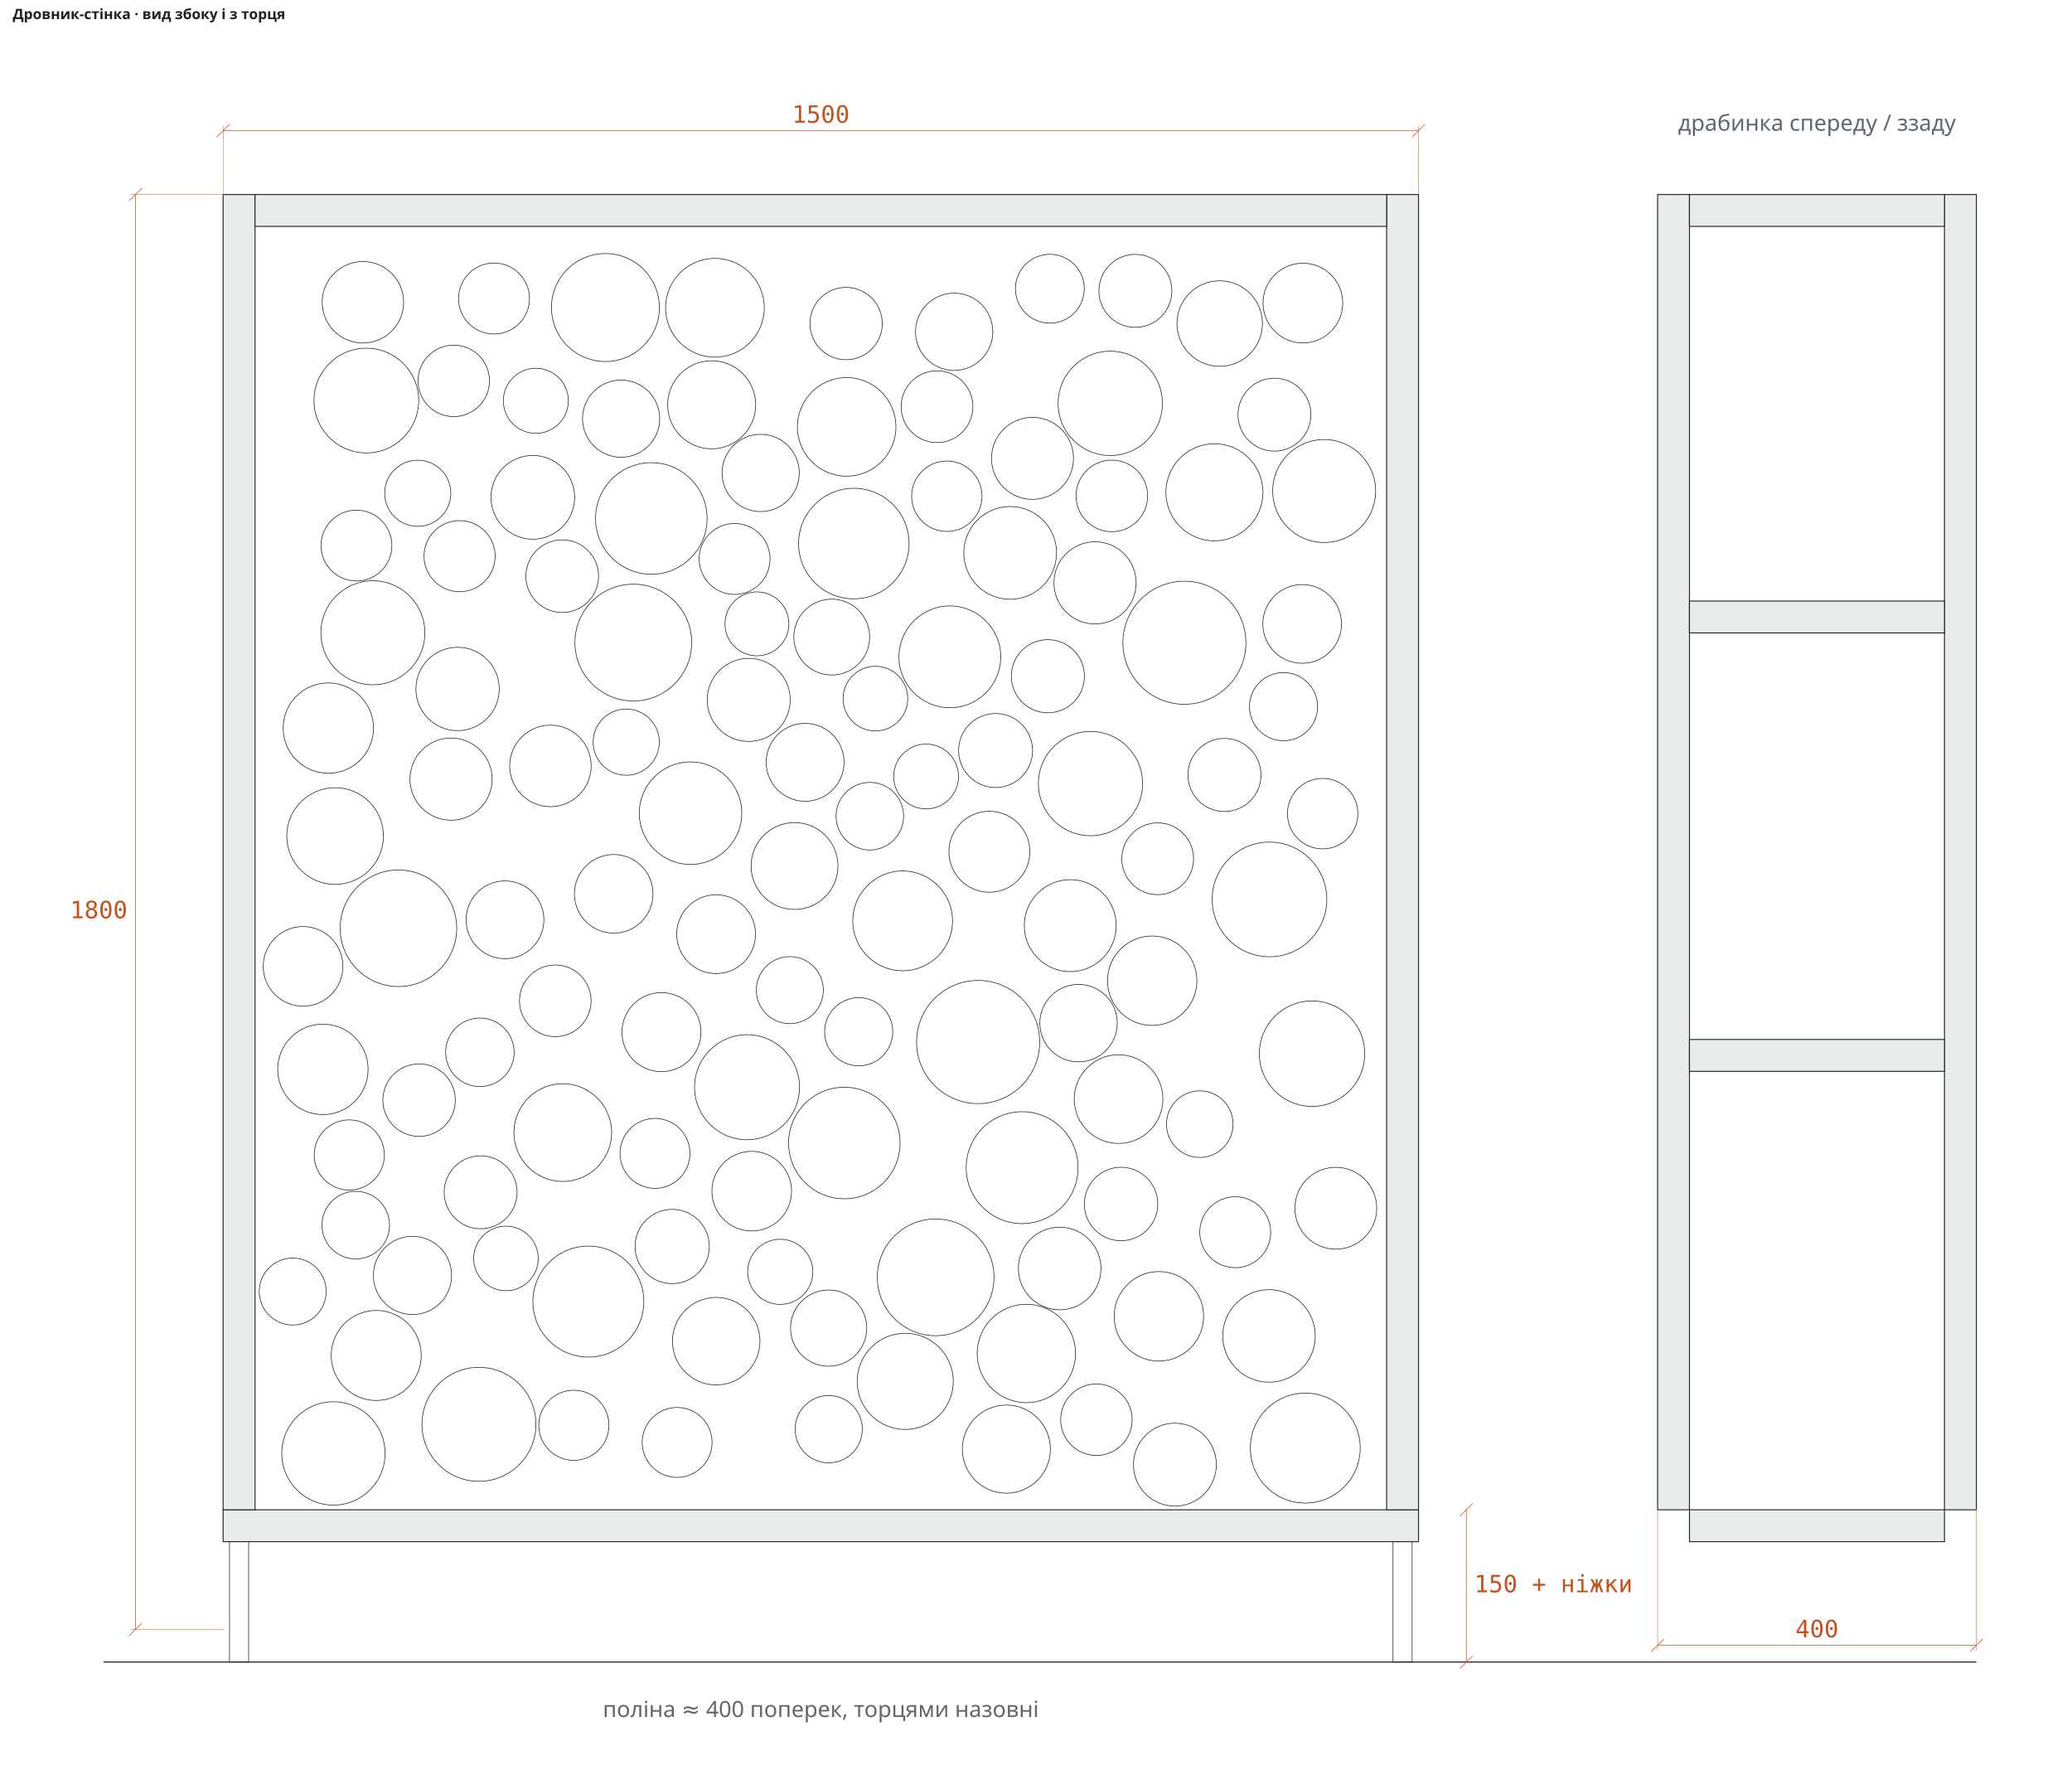
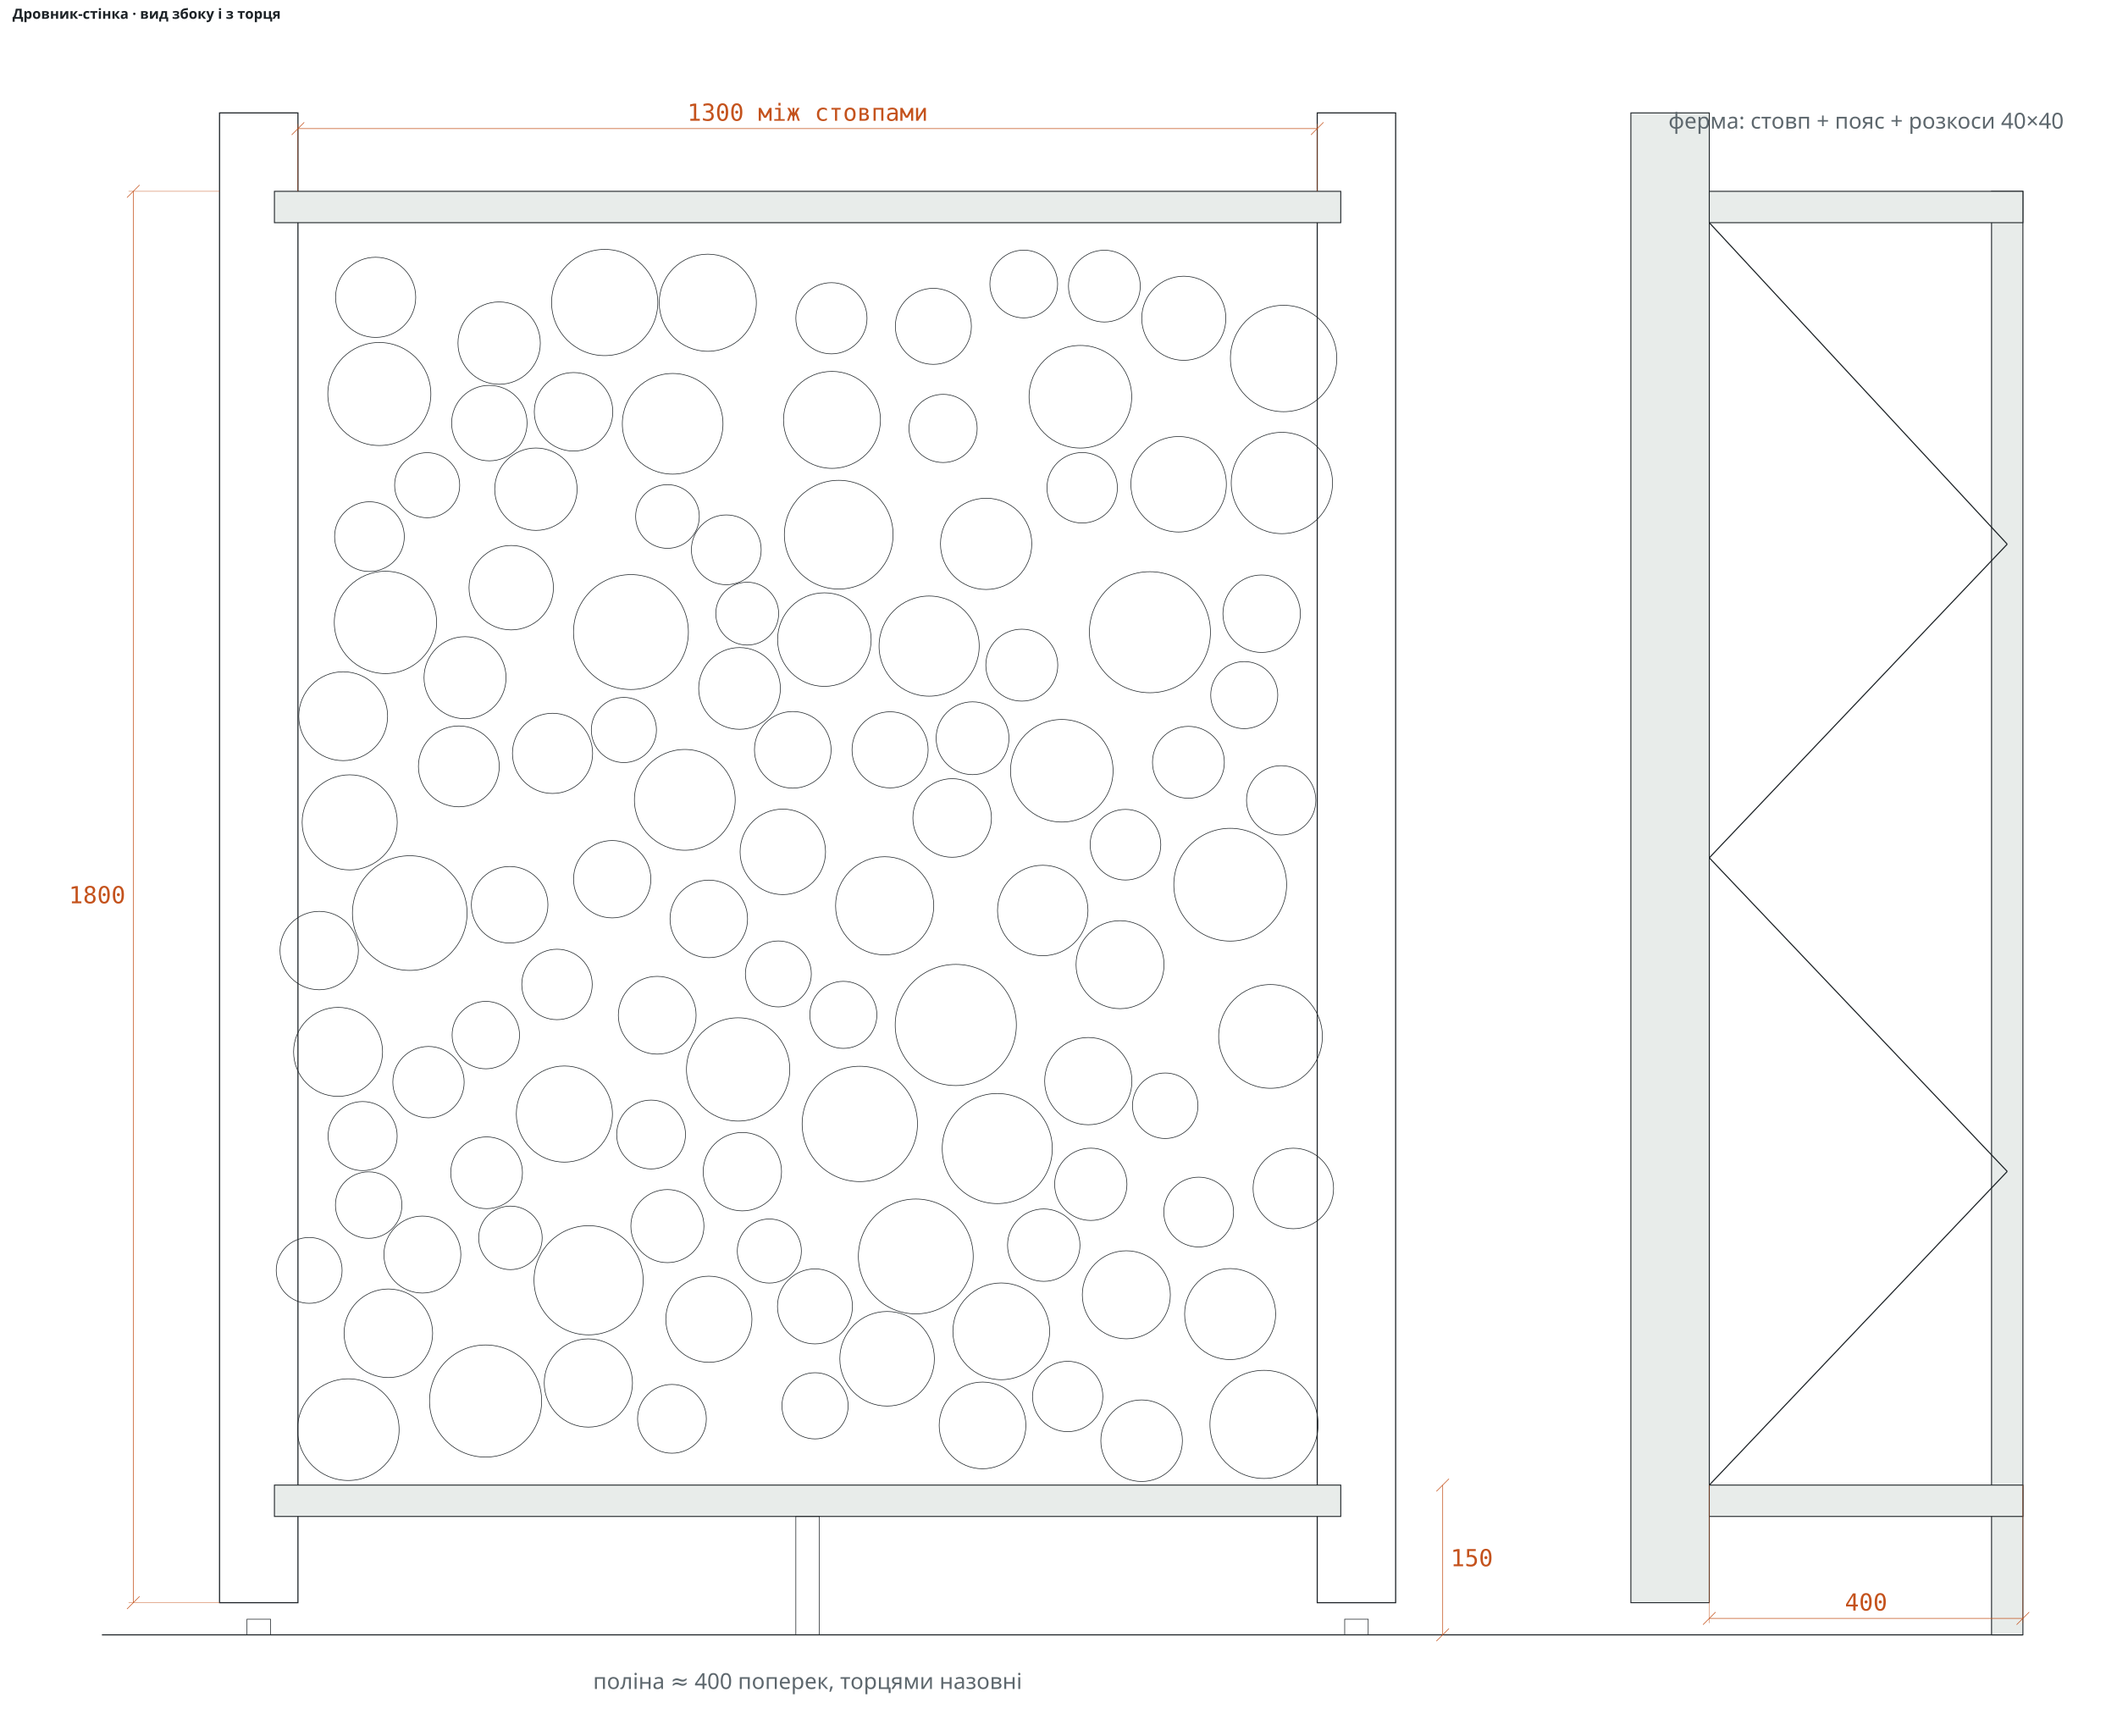
- <svg xmlns="http://www.w3.org/2000/svg" viewBox="0 0 2600 2214" width="2600" height="2214">
+ <svg xmlns="http://www.w3.org/2000/svg" viewBox="0 0 2700 2214" width="2700" height="2214">
  <style>.ol{fill:none;stroke:#1c2226;stroke-width:1.4}.thin{stroke-width:.8}.hid{fill:none;stroke:#7b868c;stroke-width:.9;stroke-dasharray:6 4}.cl{stroke:#7b868c;stroke-width:.7;stroke-dasharray:14 3 2 3}.brick{fill:#efe3d0;stroke:none}.stone{fill:#e3e1dc;stroke:#7b868c;stroke-width:.6}.fill{fill:#e8ecea;stroke:#1c2226;stroke-width:1.2}.dim{stroke:#c4521c;stroke-width:.8}.ext{stroke:#c4521c;stroke-width:.5}.lead{stroke:#5d676d;stroke-width:.7}.dt{fill:#c4521c;font:500 15px "IBM Plex Mono",Consolas,monospace}.note{fill:#5d676d;font:14px "IBM Plex Sans",Segoe UI,sans-serif}.lt{fill:#1c2226;font:13px "IBM Plex Sans",Segoe UI,sans-serif}.bub{fill:#fff;stroke:#1c2226;stroke-width:1}.bt{fill:#1c2226;font:600 13px "IBM Plex Mono",Consolas,monospace}.ttl{fill:#1c2226;font:600 18px "IBM Plex Sans",Segoe UI,sans-serif}</style>
  <rect width="100%" height="100%" fill="#ffffff" />
  <text class="ttl" x="16" y="24">Дровник-стінка · вид збоку і з торця</text>
  <g transform="translate(0 34)">
-     <line class="ol" x1="130.0" y1="2051.0" x2="2480.0" y2="2051.0" />
-     <rect class="fill" x="280.0" y="1860.0" width="1500.0" height="40.0" />
-     <rect class="ol thin" x="288.0" y="1900.0" width="24.0" height="151.0" />
-     <rect class="ol thin" x="1748.0" y="1900.0" width="24.0" height="151.0" />
-     <rect class="fill" x="280.0" y="210.0" width="40.0" height="1650.0" />
-     <rect class="fill" x="1740.0" y="210.0" width="40.0" height="1650.0" />
-     <rect class="fill" x="320.0" y="210.0" width="1420.0" height="40.0" />
-     <circle class="ol thin" cx="574.2" cy="830.3" r="52.306" />
-     <circle class="ol thin" cx="1077.5" cy="1260.3" r="42.753" />
-     <circle class="ol thin" cx="1039.9" cy="1758.9" r="42.204" />
-     <circle class="ol thin" cx="472.1" cy="1666.4" r="56.479" />
-     <circle class="ol thin" cx="1454.2" cy="1617.3" r="56.132" />
-     <circle class="ol thin" cx="1197.3" cy="382.2" r="48.483" />
-     <circle class="ol thin" cx="897.1" cy="352.1" r="61.93" />
-     <circle class="ol thin" cx="1505.5" cy="1376.2" r="41.77" />
-     <circle class="ol thin" cx="525.9" cy="1346.1" r="45.482" />
-     <circle class="ol thin" cx="866.5" cy="986.1" r="64.279" />
-     <circle class="ol thin" cx="446.4" cy="1502.9" r="42.386" />
-     <circle class="ol thin" cx="937.4" cy="1329.9" r="65.855" />
-     <circle class="ol thin" cx="1282.6" cy="1430.8" r="70.186" />
-     <circle class="ol thin" cx="1062.4" cy="501.5" r="61.828" />
-     <circle class="ol thin" cx="759.7" cy="351.8" r="67.719" />
-     <circle class="ol thin" cx="921.8" cy="667.2" r="44.486" />
-     <circle class="ol thin" cx="1368.4" cy="949.0" r="65.392" />
-     <circle class="ol thin" cx="794.7" cy="772.1" r="73.268" />
-     <circle class="ol thin" cx="1132.7" cy="1121.2" r="62.586" />
-     <circle class="ol thin" cx="1593.0" cy="1094.3" r="71.919" />
-     <circle class="ol thin" cx="467.9" cy="759.8" r="65.238" />
-     <circle class="ol thin" cx="1661.6" cy="582.0" r="64.591" />
-     <circle class="ol thin" cx="979.1" cy="1561.5" r="40.857" />
-     <circle class="ol thin" cx="447.3" cy="650.4" r="44.45" />
-     <circle class="ol thin" cx="696.8" cy="1221.5" r="44.915" />
-     <circle class="ol thin" cx="500.0" cy="1130.5" r="73.114" />
-     <circle class="ol thin" cx="1523.9" cy="583.6" r="60.879" />
-     <circle class="ol thin" cx="1530.5" cy="371.9" r="53.633" />
-     <circle class="ol thin" cx="603.1" cy="1461.7" r="45.735" />
-     <circle class="ol thin" cx="1010.3" cy="922.3" r="48.867" />
-     <circle class="ol thin" cx="380.3" cy="1178.3" r="49.984" />
-     <circle class="ol thin" cx="459.7" cy="468.5" r="65.696" />
-     <circle class="ol thin" cx="898.7" cy="1648.5" r="54.91" />
-     <circle class="ol thin" cx="367.3" cy="1586.2" r="41.998" />
-     <circle class="ol thin" cx="849.7" cy="1775.5" r="43.856" />
-     <circle class="ol thin" cx="1174.1" cy="1568.4" r="73.225" />
-     <circle class="ol thin" cx="830.0" cy="1260.8" r="49.586" />
-     <circle class="ol thin" cx="821.9" cy="1412.9" r="43.883" />
-     <circle class="ol thin" cx="601.0" cy="1752.8" r="71.497" />
-     <circle class="ol thin" cx="420.5" cy="1014.8" r="60.641" />
-     <circle class="ol thin" cx="1486.2" cy="772.3" r="77.183" />
-     <circle class="ol thin" cx="1071.4" cy="647.9" r="69.334" />
-     <circle class="ol thin" cx="668.6" cy="589.9" r="52.527" />
-     <circle class="ol thin" cx="817.3" cy="616.4" r="69.987" />
-     <circle class="ol thin" cx="569.4" cy="443.8" r="44.827" />
-     <circle class="ol thin" cx="1227.4" cy="1273.2" r="77.252" />
-     <circle class="ol thin" cx="690.7" cy="926.8" r="51.133" />
-     <circle class="ol thin" cx="706.2" cy="1386.8" r="61.291" />
-     <circle class="ol thin" cx="1393.2" cy="472.0" r="65.44" />
-     <circle class="ol thin" cx="1314.9" cy="814.3" r="45.869" />
-     <circle class="ol thin" cx="405.2" cy="1307.5" r="56.737" />
-     <circle class="ol thin" cx="720.1" cy="1754.0" r="43.982" />
-     <circle class="ol thin" cx="738.3" cy="1598.8" r="69.602" />
-     <circle class="ol thin" cx="1287.9" cy="1663.9" r="61.683" />
-     <circle class="ol thin" cx="1610.6" cy="852.5" r="42.752" />
-     <circle class="ol thin" cx="517.6" cy="1566.0" r="49.061" />
-     <circle class="ol thin" cx="1592.4" cy="1641.9" r="58.041" />
-     <circle class="ol thin" cx="1646.4" cy="1287.8" r="66.134" />
-     <circle class="ol thin" cx="1634.9" cy="346.2" r="50.003" />
-     <circle class="ol thin" cx="997.0" cy="1052.4" r="54.502" />
-     <circle class="ol thin" cx="1191.9" cy="790.0" r="63.855" />
-     <circle class="ol thin" cx="1267.6" cy="659.6" r="58.202" />
-     <circle class="ol thin" cx="705.5" cy="688.8" r="45.602" />
-     <circle class="ol thin" cx="1550.0" cy="1511.8" r="44.503" />
-     <circle class="ol thin" cx="1061.7" cy="371.9" r="45.386" />
-     <circle class="ol thin" cx="1452.7" cy="1043.3" r="45.039" />
-     <circle class="ol thin" cx="1474.3" cy="1803.4" r="52.011" />
-     <circle class="ol thin" cx="898.6" cy="1137.9" r="49.441" />
-     <circle class="ol thin" cx="1634.0" cy="748.7" r="49.388" />
-     <circle class="ol thin" cx="1536.5" cy="938.2" r="45.826" />
-     <circle class="ol thin" cx="619.9" cy="340.5" r="44.53" />
-     <circle class="ol thin" cx="1445.8" cy="1196.3" r="56.103" />
-     <circle class="ol thin" cx="1098.5" cy="842.4" r="40.564" />
-     <circle class="ol thin" cx="1406.7" cy="1476.4" r="46.09" />
-     <circle class="ol thin" cx="412.0" cy="879.4" r="56.657" />
-     <circle class="ol thin" cx="418.4" cy="1789.3" r="64.818" />
-     <circle class="ol thin" cx="1343.0" cy="1127.2" r="57.68" />
-     <circle class="ol thin" cx="1059.5" cy="1399.9" r="69.961" />
-     <circle class="ol thin" cx="1637.9" cy="1782.6" r="68.963" />
-     <circle class="ol thin" cx="893.0" cy="473.8" r="55.248" />
-     <circle class="ol thin" cx="1295.6" cy="541.0" r="51.457" />
-     <circle class="ol thin" cx="1395.2" cy="588.1" r="44.913" />
-     <circle class="ol thin" cx="770.1" cy="1087.3" r="49.309" />
-     <circle class="ol thin" cx="939.5" cy="844.0" r="52.102" />
-     <circle class="ol thin" cx="524.2" cy="584.8" r="41.496" />
-     <circle class="ol thin" cx="1329.7" cy="1557.3" r="51.82" />
-     <circle class="ol thin" cx="455.4" cy="345.2" r="51.111" />
-     <circle class="ol thin" cx="1162.1" cy="940.1" r="40.672" />
-     <circle class="ol thin" cx="566.0" cy="943.4" r="51.553" />
-     <circle class="ol thin" cx="1403.6" cy="1344.8" r="55.634" />
-     <circle class="ol thin" cx="576.7" cy="663.7" r="44.617" />
-     <circle class="ol thin" cx="779.4" cy="491.2" r="48.413" />
-     <circle class="ol thin" cx="843.5" cy="1529.7" r="46.592" />
-     <circle class="ol thin" cx="1375.8" cy="1747.0" r="44.85" />
-     <circle class="ol thin" cx="1249.3" cy="907.5" r="46.43" />
-     <circle class="ol thin" cx="1317.4" cy="328.2" r="43.191" />
-     <circle class="ol thin" cx="1241.5" cy="1034.5" r="50.764" />
-     <circle class="ol thin" cx="1374.1" cy="697.2" r="51.552" />
-     <circle class="ol thin" cx="943.3" cy="1460.3" r="49.968" />
-     <circle class="ol thin" cx="1676.2" cy="1481.7" r="51.341" />
-     <circle class="ol thin" cx="1424.7" cy="330.9" r="45.772" />
-     <circle class="ol thin" cx="633.7" cy="1119.9" r="48.819" />
-     <circle class="ol thin" cx="991.1" cy="1208.1" r="42.043" />
-     <circle class="ol thin" cx="1659.7" cy="986.7" r="44.195" />
-     <circle class="ol thin" cx="672.4" cy="468.8" r="40.795" />
-     <circle class="ol thin" cx="1262.8" cy="1783.9" r="55.276" />
-     <circle class="ol thin" cx="1599.2" cy="486.2" r="45.748" />
-     <circle class="ol thin" cx="1039.8" cy="1632.1" r="47.819" />
-     <circle class="ol thin" cx="634.9" cy="1544.7" r="40.497" />
-     <circle class="ol thin" cx="954.5" cy="559.3" r="48.443" />
-     <circle class="ol thin" cx="1188.1" cy="588.5" r="44.172" />
-     <circle class="ol thin" cx="1135.9" cy="1698.9" r="60.305" />
-     <circle class="ol thin" cx="438.3" cy="1414.9" r="44.033" />
-     <circle class="ol thin" cx="1175.8" cy="476.2" r="45.025" />
-     <circle class="ol thin" cx="1043.7" cy="765.2" r="47.588" />
-     <circle class="ol thin" cx="1091.5" cy="989.9" r="42.402" />
-     <circle class="ol thin" cx="1353.4" cy="1249.5" r="48.579" />
-     <circle class="ol thin" cx="949.8" cy="748.6" r="40.075" />
-     <circle class="ol thin" cx="785.8" cy="897.0" r="41.526" />
-     <circle class="ol thin" cx="602.2" cy="1286.1" r="42.985" />
-     <line class="ext" x1="280.0" y1="210.0" x2="280.0" y2="124.0" />
-     <line class="ext" x1="1780.0" y1="210.0" x2="1780.0" y2="124.0" />
-     <line class="dim" x1="280.0" y1="130.0" x2="1780.0" y2="130.0" />
-     <line class="dim" x1="272.0" y1="138.0" x2="288.0" y2="122.0" />
-     <line class="dim" x1="1772.0" y1="138.0" x2="1788.0" y2="122.0" />
-     <text class="dt" x="1030.0" y="120.0" text-anchor="middle" style="font-size:30px">1500</text>
+     <line class="ol" x1="130.0" y1="2051.0" x2="2580.0" y2="2051.0" />
+     <rect class="ol" x="280.0" y="110.0" width="100.0" height="1900.0" />
+     <rect class="ol" x="1680.0" y="110.0" width="100.0" height="1900.0" />
+     <rect class="fill" x="350.0" y="1860.0" width="1360.0" height="40.0" />
+     <rect class="fill" x="350.0" y="210.0" width="1360.0" height="40.0" />
+     <rect class="ol thin" x="315.0" y="2031.0" width="30.0" height="20.0" />
+     <rect class="ol thin" x="1715.0" y="2031.0" width="30.0" height="20.0" />
+     <rect class="ol thin" x="1015.0" y="1900.0" width="30.0" height="151.0" />
+     <circle class="ol thin" cx="593.1" cy="830.3" r="52.306" />
+     <circle class="ol thin" cx="1075.6" cy="1260.3" r="42.753" />
+     <circle class="ol thin" cx="1039.5" cy="1758.9" r="42.204" />
+     <circle class="ol thin" cx="495.3" cy="1666.4" r="56.479" />
+     <circle class="ol thin" cx="1436.5" cy="1617.3" r="56.132" />
+     <circle class="ol thin" cx="1190.4" cy="382.2" r="48.483" />
+     <circle class="ol thin" cx="902.7" cy="352.1" r="61.93" />
+     <circle class="ol thin" cx="1486.1" cy="1376.2" r="41.77" />
+     <circle class="ol thin" cx="546.5" cy="1346.1" r="45.482" />
+     <circle class="ol thin" cx="873.4" cy="986.1" r="64.279" />
+     <circle class="ol thin" cx="470.2" cy="1502.9" r="42.386" />
+     <circle class="ol thin" cx="941.4" cy="1329.9" r="65.855" />
+     <circle class="ol thin" cx="1271.9" cy="1430.8" r="70.186" />
+     <circle class="ol thin" cx="1061.1" cy="501.5" r="61.828" />
+     <circle class="ol thin" cx="771.2" cy="351.8" r="67.719" />
+     <circle class="ol thin" cx="926.3" cy="667.2" r="44.486" />
+     <circle class="ol thin" cx="1354.2" cy="949.0" r="65.392" />
+     <circle class="ol thin" cx="804.7" cy="772.1" r="73.268" />
+     <circle class="ol thin" cx="1128.3" cy="1121.2" r="62.586" />
+     <circle class="ol thin" cx="1569.0" cy="1094.3" r="71.919" />
+     <circle class="ol thin" cx="491.6" cy="759.8" r="65.238" />
+     <circle class="ol thin" cx="1634.9" cy="582.0" r="64.591" />
+     <circle class="ol thin" cx="981.2" cy="1561.5" r="40.857" />
+     <circle class="ol thin" cx="471.2" cy="650.4" r="44.45" />
+     <circle class="ol thin" cx="710.4" cy="1221.5" r="44.915" />
+     <circle class="ol thin" cx="522.6" cy="1130.5" r="73.114" />
+     <circle class="ol thin" cx="1503.2" cy="583.6" r="60.879" />
+     <circle class="ol thin" cx="1509.8" cy="371.9" r="53.633" />
+     <circle class="ol thin" cx="620.6" cy="1461.7" r="45.735" />
+     <circle class="ol thin" cx="1011.1" cy="922.3" r="48.867" />
+     <circle class="ol thin" cx="407.1" cy="1178.3" r="49.984" />
+     <circle class="ol thin" cx="483.8" cy="468.5" r="65.696" />
+     <circle class="ol thin" cx="904.1" cy="1648.5" r="54.91" />
+     <circle class="ol thin" cx="394.3" cy="1586.2" r="41.998" />
+     <circle class="ol thin" cx="857.0" cy="1775.5" r="43.856" />
+     <circle class="ol thin" cx="1168.0" cy="1568.4" r="73.225" />
+     <circle class="ol thin" cx="838.2" cy="1260.8" r="49.586" />
+     <circle class="ol thin" cx="830.4" cy="1412.9" r="43.883" />
+     <circle class="ol thin" cx="619.3" cy="1752.8" r="71.497" />
+     <circle class="ol thin" cx="446.0" cy="1014.8" r="60.641" />
+     <circle class="ol thin" cx="1466.6" cy="772.3" r="77.183" />
+     <circle class="ol thin" cx="1069.7" cy="647.9" r="69.334" />
+     <circle class="ol thin" cx="683.5" cy="589.9" r="52.527" />
+     <circle class="ol thin" cx="1219.0" cy="1273.2" r="77.252" />
+     <circle class="ol thin" cx="704.7" cy="926.8" r="51.133" />
+     <circle class="ol thin" cx="719.8" cy="1386.8" r="61.291" />
+     <circle class="ol thin" cx="1377.9" cy="472.0" r="65.44" />
+     <circle class="ol thin" cx="1303.2" cy="814.3" r="45.869" />
+     <circle class="ol thin" cx="431.2" cy="1307.5" r="56.737" />
+     <circle class="ol thin" cx="750.7" cy="1598.8" r="69.602" />
+     <circle class="ol thin" cx="1277.0" cy="1663.9" r="61.683" />
+     <circle class="ol thin" cx="1586.9" cy="852.5" r="42.752" />
+     <circle class="ol thin" cx="538.7" cy="1566.0" r="49.061" />
+     <circle class="ol thin" cx="1568.9" cy="1641.9" r="58.041" />
+     <circle class="ol thin" cx="1620.4" cy="1287.8" r="66.134" />
+     <circle class="ol thin" cx="998.4" cy="1052.4" r="54.502" />
+     <circle class="ol thin" cx="1185.0" cy="790.0" r="63.855" />
+     <circle class="ol thin" cx="1257.7" cy="659.6" r="58.202" />
+     <circle class="ol thin" cx="1528.8" cy="1511.8" r="44.503" />
+     <circle class="ol thin" cx="1060.4" cy="371.9" r="45.386" />
+     <circle class="ol thin" cx="1435.4" cy="1043.3" r="45.039" />
+     <circle class="ol thin" cx="1456.0" cy="1803.4" r="52.011" />
+     <circle class="ol thin" cx="750.4" cy="1729.8" r="56.266" />
+     <circle class="ol thin" cx="904.0" cy="1137.9" r="49.441" />
+     <circle class="ol thin" cx="1609.1" cy="748.7" r="49.388" />
+     <circle class="ol thin" cx="1637.1" cy="423.2" r="67.844" />
+     <circle class="ol thin" cx="636.6" cy="403.6" r="52.511" />
+     <circle class="ol thin" cx="1515.7" cy="938.2" r="45.826" />
+     <circle class="ol thin" cx="652.0" cy="715.5" r="53.824" />
+     <circle class="ol thin" cx="1428.5" cy="1196.3" r="56.103" />
+     <circle class="ol thin" cx="1391.2" cy="1476.4" r="46.09" />
+     <circle class="ol thin" cx="437.7" cy="879.4" r="56.657" />
+     <circle class="ol thin" cx="857.9" cy="506.5" r="64.18" />
+     <circle class="ol thin" cx="444.2" cy="1789.3" r="64.818" />
+     <circle class="ol thin" cx="1135.2" cy="922.3" r="48.522" />
+     <circle class="ol thin" cx="1329.9" cy="1127.2" r="57.68" />
+     <circle class="ol thin" cx="1612.1" cy="1782.6" r="68.963" />
+     <circle class="ol thin" cx="1380.2" cy="588.1" r="44.913" />
+     <circle class="ol thin" cx="780.8" cy="1087.3" r="49.309" />
+     <circle class="ol thin" cx="1096.6" cy="1399.4" r="73.542" />
+     <circle class="ol thin" cx="943.2" cy="844.0" r="52.102" />
+     <circle class="ol thin" cx="544.8" cy="584.8" r="41.496" />
+     <circle class="ol thin" cx="479.1" cy="345.2" r="51.111" />
+     <circle class="ol thin" cx="585.2" cy="943.4" r="51.553" />
+     <circle class="ol thin" cx="1051.4" cy="781.7" r="59.663" />
+     <circle class="ol thin" cx="1388.0" cy="1344.8" r="55.634" />
+     <circle class="ol thin" cx="1214.4" cy="1009.2" r="50.109" />
+     <circle class="ol thin" cx="851.2" cy="1529.7" r="46.592" />
+     <circle class="ol thin" cx="1361.7" cy="1747.0" r="44.85" />
+     <circle class="ol thin" cx="1240.4" cy="907.5" r="46.43" />
+     <circle class="ol thin" cx="1305.7" cy="328.2" r="43.191" />
+     <circle class="ol thin" cx="946.8" cy="1460.3" r="49.968" />
+     <circle class="ol thin" cx="1649.5" cy="1481.7" r="51.341" />
+     <circle class="ol thin" cx="1202.8" cy="512.4" r="43.47" />
+     <circle class="ol thin" cx="1408.5" cy="330.9" r="45.772" />
+     <circle class="ol thin" cx="650.0" cy="1119.9" r="48.819" />
+     <circle class="ol thin" cx="1331.2" cy="1554.0" r="46.162" />
+     <circle class="ol thin" cx="992.7" cy="1208.1" r="42.043" />
+     <circle class="ol thin" cx="1634.0" cy="986.7" r="44.195" />
+     <circle class="ol thin" cx="1253.1" cy="1783.9" r="55.276" />
+     <circle class="ol thin" cx="1039.4" cy="1632.1" r="47.819" />
+     <circle class="ol thin" cx="651.0" cy="1544.7" r="40.497" />
+     <circle class="ol thin" cx="1131.4" cy="1698.9" r="60.305" />
+     <circle class="ol thin" cx="462.5" cy="1414.9" r="44.033" />
+     <circle class="ol thin" cx="731.5" cy="491.2" r="50.069" />
+     <circle class="ol thin" cx="851.3" cy="624.7" r="40.598" />
+     <circle class="ol thin" cx="953.0" cy="748.6" r="40.075" />
+     <circle class="ol thin" cx="795.7" cy="897.0" r="41.526" />
+     <circle class="ol thin" cx="624.1" cy="505.6" r="48.112" />
+     <circle class="ol thin" cx="619.6" cy="1286.1" r="42.985" />
+     <line class="ext" x1="380.0" y1="210.0" x2="380.0" y2="124.0" />
+     <line class="ext" x1="1680.0" y1="210.0" x2="1680.0" y2="124.0" />
+     <line class="dim" x1="380.0" y1="130.0" x2="1680.0" y2="130.0" />
+     <line class="dim" x1="372.0" y1="138.0" x2="388.0" y2="122.0" />
+     <line class="dim" x1="1672.0" y1="138.0" x2="1688.0" y2="122.0" />
+     <text class="dt" x="1030.0" y="120.0" text-anchor="middle" style="font-size:30px">1300 між стовпами</text>
    <line class="ext" x1="280.0" y1="2010.0" x2="164.0" y2="2010.0" />
    <line class="ext" x1="280.0" y1="210.0" x2="164.0" y2="210.0" />
    <line class="dim" x1="170.0" y1="2010.0" x2="170.0" y2="210.0" />
    <line class="dim" x1="162.0" y1="2018.0" x2="178.0" y2="2002.0" />
    <line class="dim" x1="162.0" y1="218.0" x2="178.0" y2="202.0" />
    <text class="dt" x="160.0" y="1118.0" text-anchor="end" style="font-size:30px">1800</text>
    <line class="dim" x1="1840.0" y1="2051.0" x2="1840.0" y2="1860.0" />
    <line class="dim" x1="1832.0" y1="2059.0" x2="1848.0" y2="2043.0" />
    <line class="dim" x1="1832.0" y1="1868.0" x2="1848.0" y2="1852.0" />
-     <text class="dt" x="1850.0" y="1963.5" text-anchor="start" style="font-size:30px">150 + ніжки</text>
-     <rect class="fill" x="2080.0" y="210.0" width="40.0" height="1650.0" />
-     <rect class="fill" x="2440.0" y="210.0" width="40.0" height="1650.0" />
-     <rect class="fill" x="2120.0" y="1860.0" width="320.0" height="40.0" />
-     <rect class="fill" x="2120.0" y="1270.0" width="320.0" height="40.0" />
-     <rect class="fill" x="2120.0" y="720.0" width="320.0" height="40.0" />
-     <rect class="fill" x="2120.0" y="210.0" width="320.0" height="40.0" />
-     <line class="ext" x1="2080.0" y1="1860.0" x2="2080.0" y2="2036.0" />
-     <line class="ext" x1="2480.0" y1="1860.0" x2="2480.0" y2="2036.0" />
-     <line class="dim" x1="2080.0" y1="2030.0" x2="2480.0" y2="2030.0" />
-     <line class="dim" x1="2072.0" y1="2038.0" x2="2088.0" y2="2022.0" />
-     <line class="dim" x1="2472.0" y1="2038.0" x2="2488.0" y2="2022.0" />
-     <text class="dt" x="2280.0" y="2020.0" text-anchor="middle" style="font-size:30px">400</text>
-     <text class="note" x="2280.0" y="130.0" text-anchor="middle" style="font-size:28px">драбинка спереду / ззаду</text>
+     <text class="dt" x="1850.0" y="1963.5" text-anchor="start" style="font-size:30px">150</text>
+     <rect class="fill" x="2080.0" y="110.0" width="100.0" height="1900.0" />
+     <rect class="fill" x="2540.0" y="210.0" width="40.0" height="1841.0" />
+     <rect class="fill" x="2180.0" y="1860.0" width="400.0" height="40.0" />
+     <rect class="fill" x="2180.0" y="210.0" width="400.0" height="40.0" />
+     <line class="ol" x1="2180.0" y1="1860.0" x2="2560.0" y2="1460.0" />
+     <line class="ol" x1="2560.0" y1="1460.0" x2="2180.0" y2="1060.0" />
+     <line class="ol" x1="2180.0" y1="1060.0" x2="2560.0" y2="660.0" />
+     <line class="ol" x1="2560.0" y1="660.0" x2="2180.0" y2="250.0" />
+     <line class="ext" x1="2180.0" y1="1860.0" x2="2180.0" y2="2036.0" />
+     <line class="ext" x1="2580.0" y1="1860.0" x2="2580.0" y2="2036.0" />
+     <line class="dim" x1="2180.0" y1="2030.0" x2="2580.0" y2="2030.0" />
+     <line class="dim" x1="2172.0" y1="2038.0" x2="2188.0" y2="2022.0" />
+     <line class="dim" x1="2572.0" y1="2038.0" x2="2588.0" y2="2022.0" />
+     <text class="dt" x="2380.0" y="2020.0" text-anchor="middle" style="font-size:30px">400</text>
+     <text class="note" x="2380.0" y="130.0" text-anchor="middle" style="font-size:28px">ферма: стовп + пояс + розкоси 40×40</text>
    <text class="note" x="1030.0" y="2120.0" text-anchor="middle" style="font-size:28px">поліна ≈ 400 поперек, торцями назовні</text>
  </g>
</svg>
